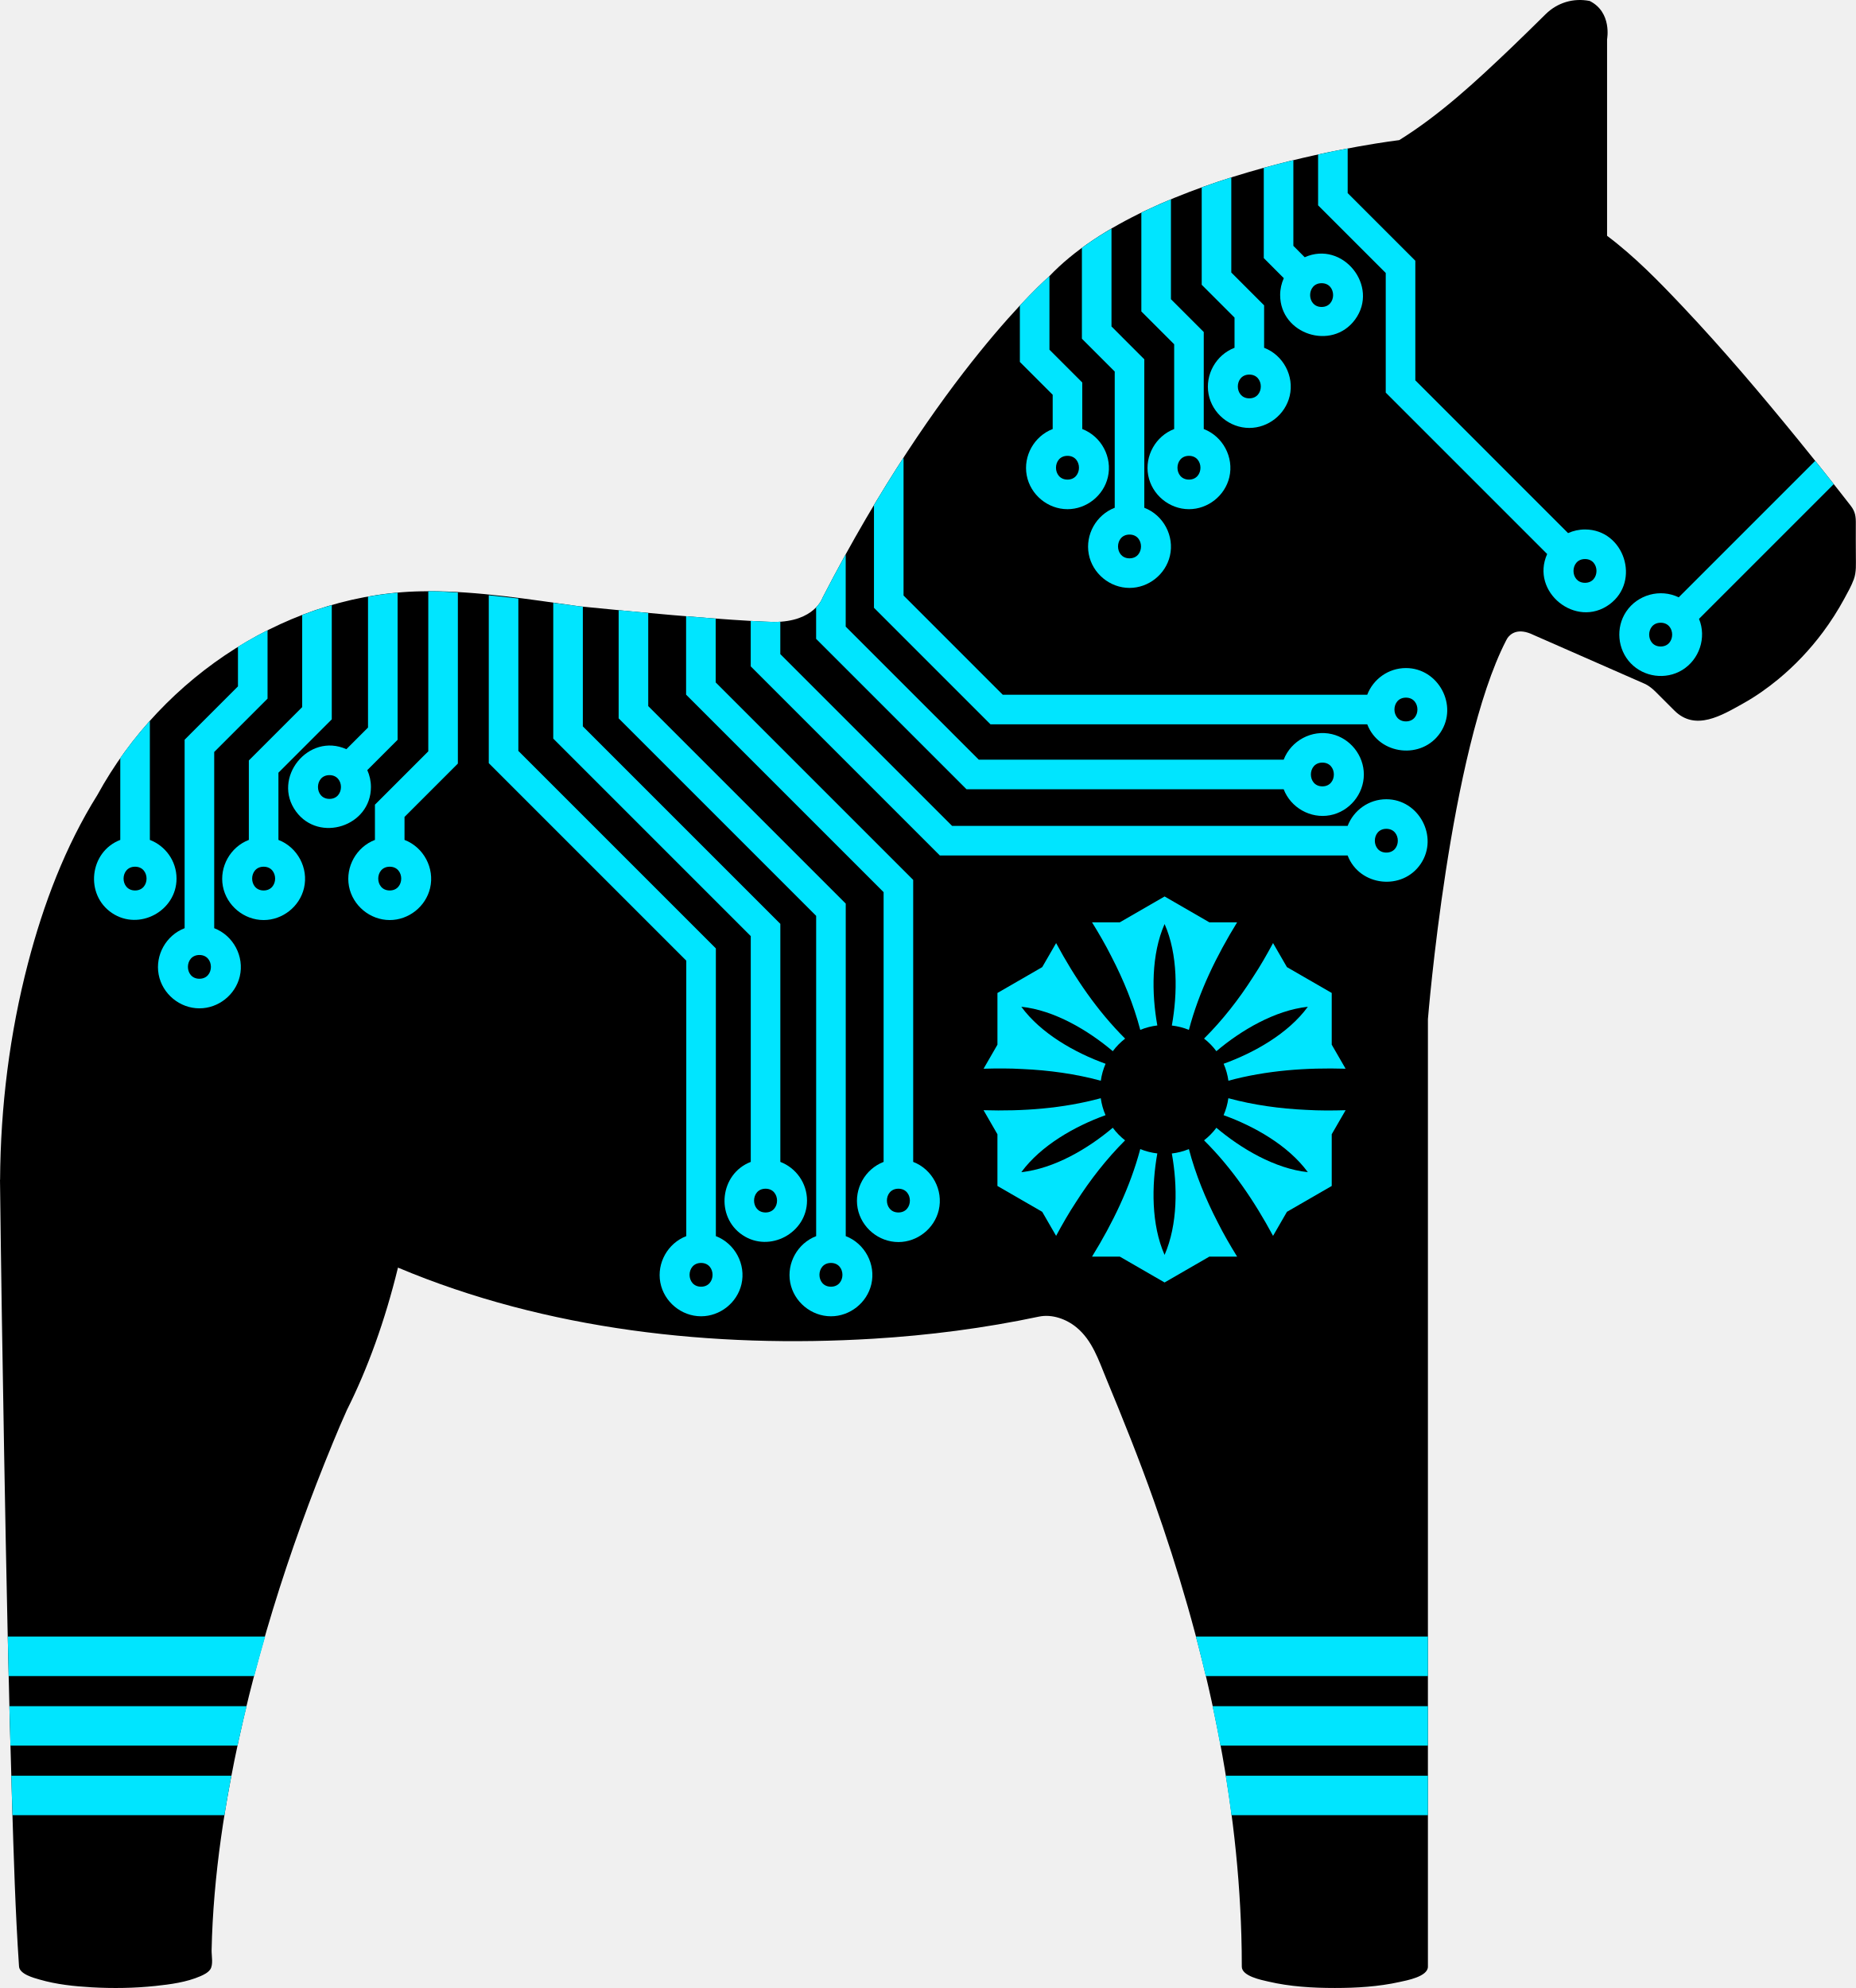
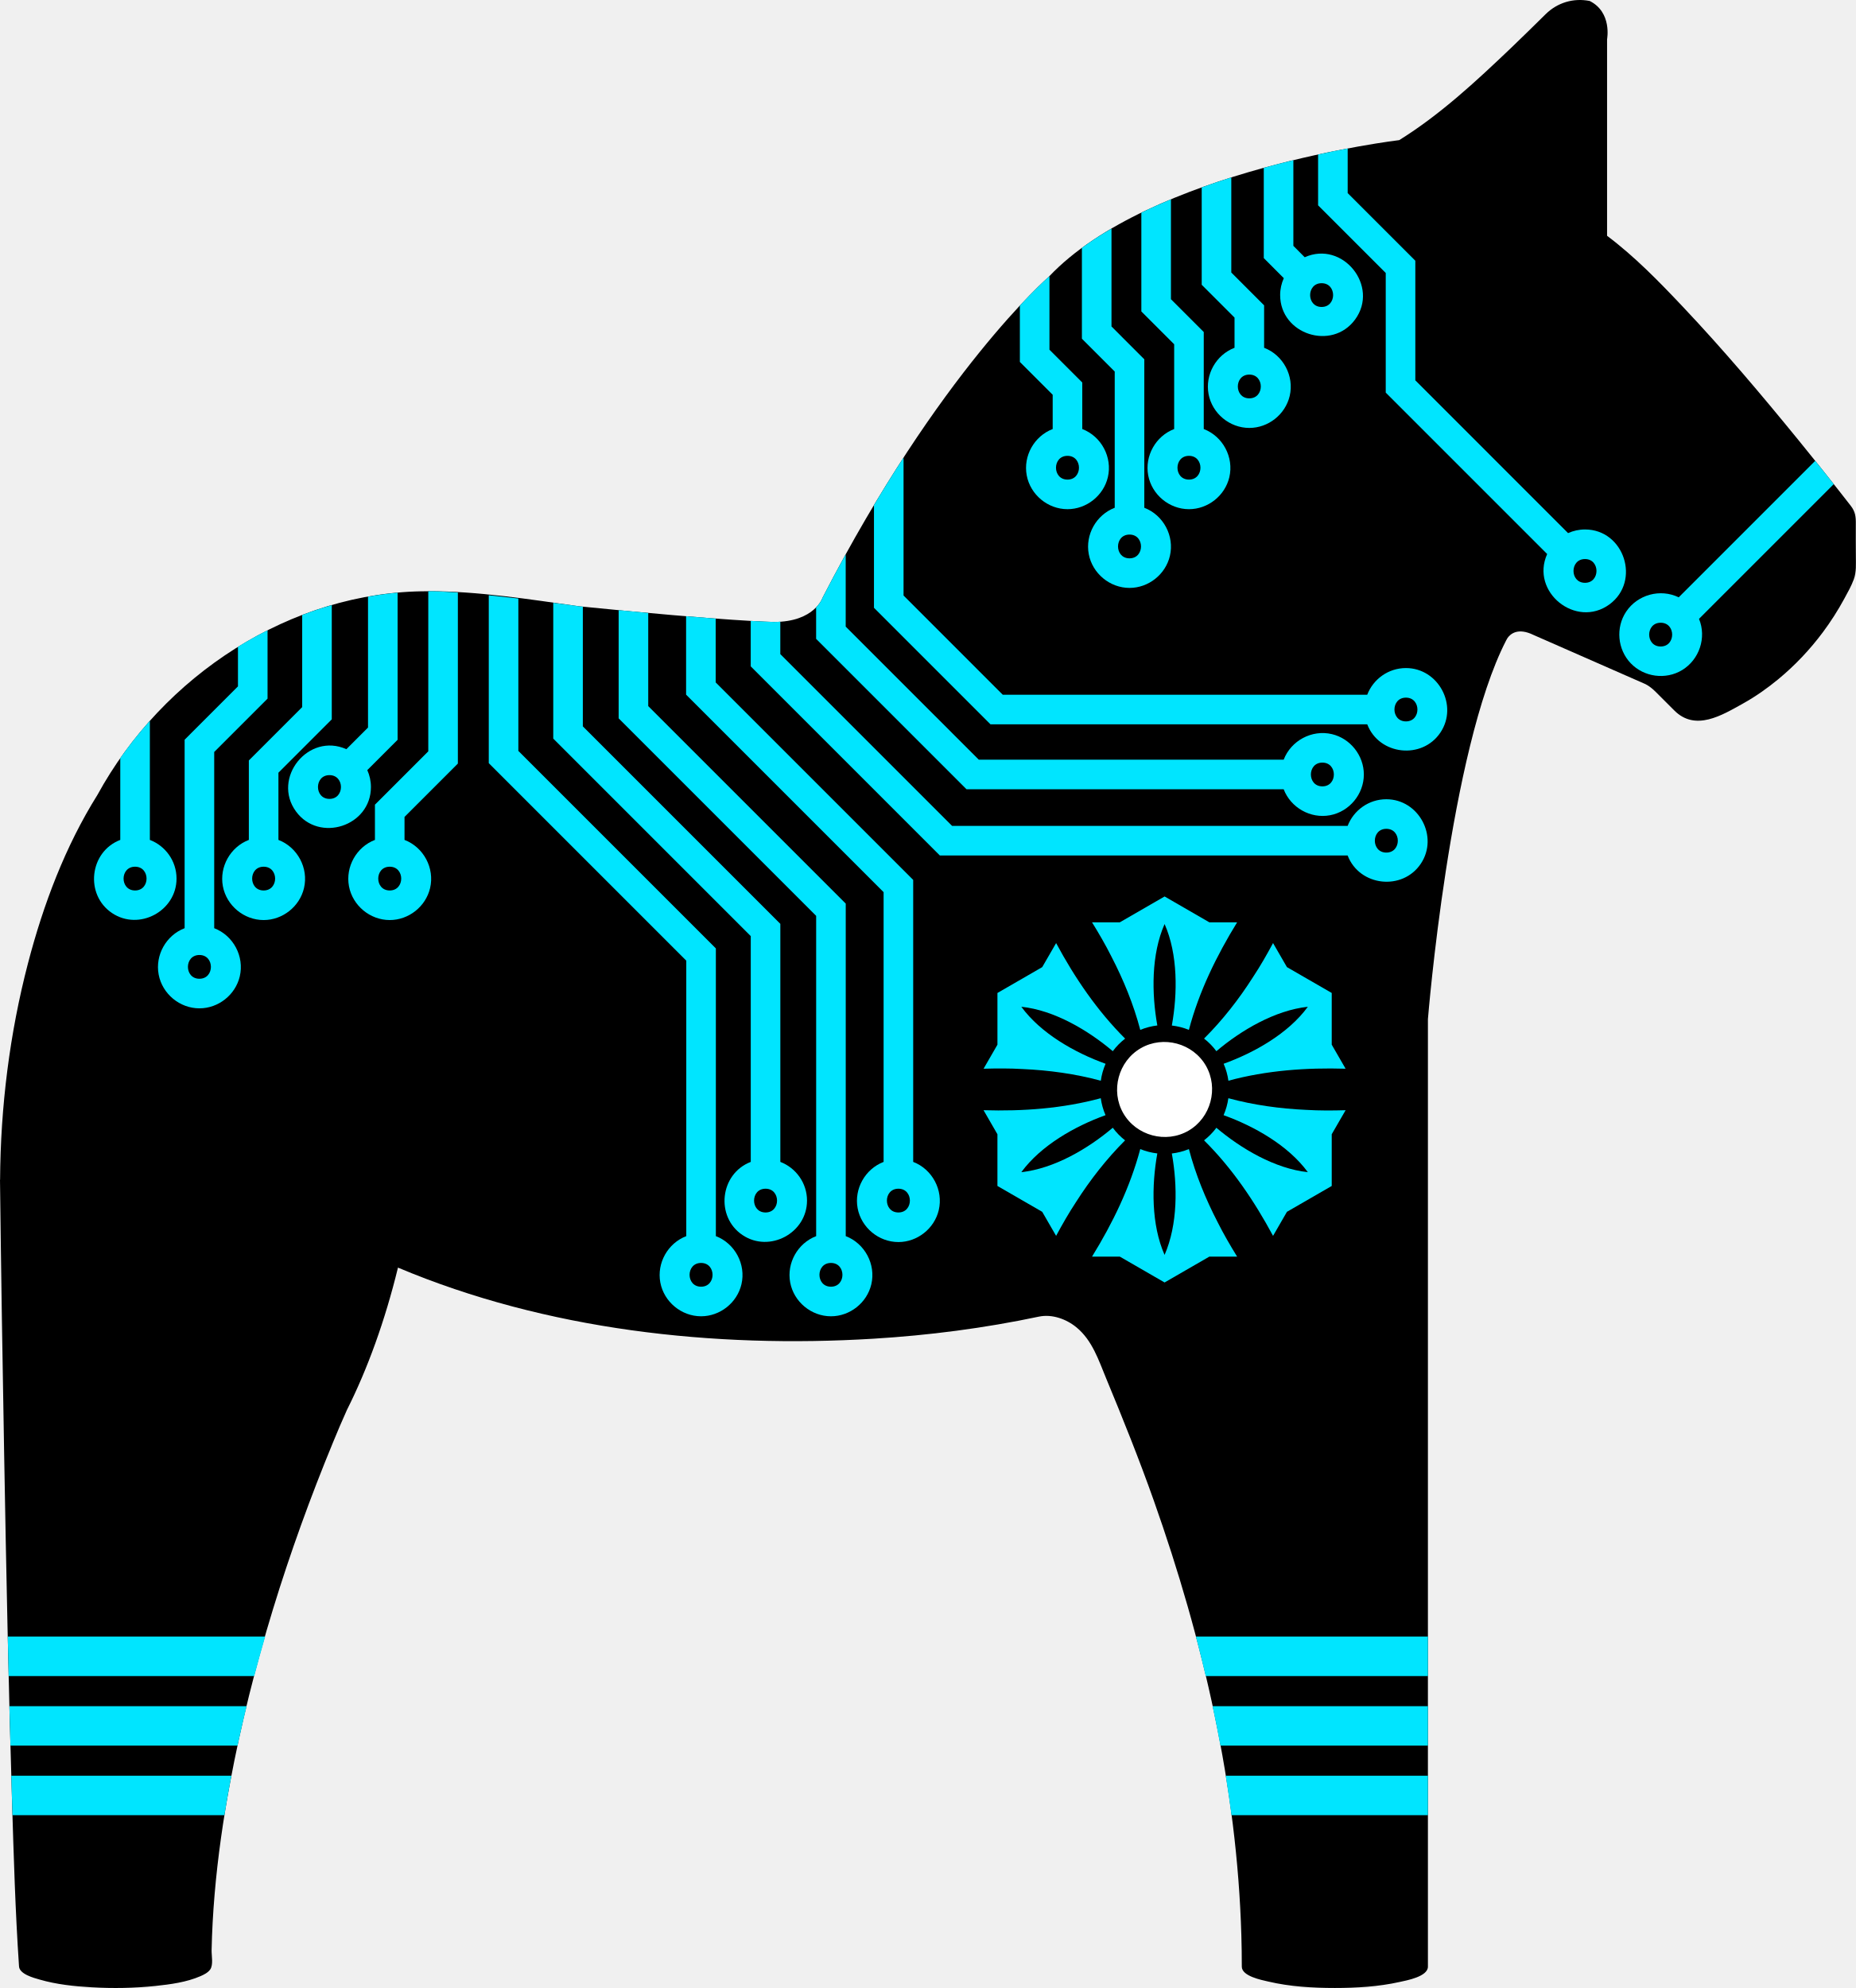
<svg xmlns="http://www.w3.org/2000/svg" version="1.1" id="Layer_13" x="0px" y="0px" width="266.746px" height="285.728px" viewBox="0 0 266.746 285.728" enable-background="new 0 0 266.746 285.728" xml:space="preserve">
  <path fill="#000000" d="M266.736,79.937c0.004-1.537-0.028-3.075-0.007-4.611c0.016-1.046-0.065-1.778-0.725-2.628  c-0.57-0.735-1.144-1.468-1.718-2.199c-1.914-2.434-3.849-4.85-5.805-7.25c-5.34-6.554-10.811-13.021-16.618-19.167  c-3.4-3.599-6.913-7.213-10.884-10.191V5.639c0,0,0.75-3.875-2.5-5.5c-2.339-0.46-4.635,0.232-6.325,1.894  c-1.67,1.64-3.331,3.287-5.024,4.902c-4.979,4.749-10.158,9.56-16.025,13.205c0,0-35.85,4.267-50.362,19.633  c0,0-15.763,13.617-32.513,46.117c0,0-1.125,3.5-7,3.5c0,0-6.498-0.079-28-2.25c-7.162-1.008-14.506-2.175-21.75-2.175l0.012,0.014  c-19.722-0.029-38.144,12.169-47.482,29.259c-4.636,7.404-7.769,15.726-9.972,24.15c-2.656,10.159-3.961,20.681-4.026,31.176  L0,169.556c0.154,13.16,0.365,26.319,0.598,39.479c0.294,16.649,0.625,33.301,1.134,49.945c0.241,7.859,0.467,15.729,0.998,23.576  c0,1.179,2.145,1.722,2.974,1.962c2.418,0.701,4.973,0.966,7.478,1.11c3.055,0.175,6.135,0.126,9.178-0.196  c2.152-0.229,4.432-0.53,6.436-1.398c0.505-0.219,1.075-0.497,1.407-0.955c0.485-0.669,0.194-1.985,0.21-2.762  c0.055-2.692,0.205-5.383,0.433-8.065c0.46-5.402,1.235-10.776,2.234-16.104c3.137-16.735,8.31-33.165,14.806-48.895  c0.632-1.532,1.274-3.061,1.96-4.569l-0.002-0.002c2.975-5.91,5.49-12.844,7.355-20.494c21.322,8.983,45.372,11.616,68.322,10.221  c8.001-0.486,15.976-1.519,23.819-3.18l0.001,0.001c1.889-0.387,3.938,0.359,5.386,1.556c2.278,1.88,3.179,4.726,4.271,7.359  c2.401,5.789,4.735,11.602,6.827,17.511c7.105,20.067,11.975,41.16,12.59,62.498c0.043,1.468,0.064,2.936,0.064,4.403v0.104  c0,1.377,2.863,1.919,3.791,2.137c3.121,0.734,6.387,0.927,9.584,0.927c3.114,0,6.282-0.188,9.329-0.868  c0.959-0.214,4.046-0.756,4.046-2.195v-0.104V146.483c0,0,3.115-38.671,11.238-54.426c0,0,0.004-0.01,0.01-0.021  c0.064-0.109,0.125-0.222,0.189-0.331c0.402-0.577,1.476-1.556,3.75-0.441l15.938,7c0,0,0.688,0.25,1.625,1.188l2.662,2.662  c3.033,3.038,6.827,0.7,9.876-0.999c1.793-0.998,3.481-2.185,5.063-3.49c2.405-1.986,4.563-4.269,6.426-6.771  c1.135-1.526,2.159-3.133,3.067-4.804c0.488-0.898,1.018-1.827,1.368-2.79C266.831,82.193,266.734,81.05,266.736,79.937  C266.74,78.501,266.734,81.225,266.736,79.937z" />
  <path fill="#00e5ff" d="M40.017,120.716v-9.659l7.667-7.667V86.967c-1.426,0.411-2.845,0.883-4.252,1.421v13.242l-7.667,7.667  v11.419c-2.655,1.018-4.256,3.862-3.732,6.66c0.521,2.781,3.03,4.86,5.858,4.86c2.729,0,5.177-1.937,5.802-4.595  C44.368,124.772,42.766,121.771,40.017,120.716z M37.891,127.984c-2.202,0-2.202-3.415,0-3.415S40.093,127.984,37.891,127.984z" />
  <path fill="#00e5ff" d="M64.767,85.09c-1.069-0.067-2.141-0.123-3.212-0.124v23.019l-7.667,7.667v5.064  c-2.655,1.018-4.256,3.862-3.732,6.66c0.521,2.781,3.03,4.86,5.858,4.86c2.729,0,5.177-1.937,5.802-4.595  c0.675-2.869-0.928-5.871-3.676-6.925v-3.304l7.667-7.667V85.161C65.46,85.136,65.114,85.116,64.767,85.09  C64.179,85.053,64.857,85.097,64.767,85.09z M56.014,127.984c-2.202,0-2.202-3.415,0-3.415S58.216,127.984,56.014,127.984z" />
  <path fill="#00e5ff" d="M53.313,113.115c0-0.866-0.19-1.687-0.523-2.43l4.356-4.356V85.182c-1.416,0.127-2.834,0.321-4.252,0.573  v18.813l-3.111,3.111c-5.458-2.449-10.76,4.152-7.238,8.954C45.874,121.17,53.313,118.751,53.313,113.115z M47.353,114.822  c-2.202,0-2.202-3.415,0-3.415S49.555,114.822,47.353,114.822z" />
  <path fill="#00e5ff" d="M25.372,126.277c0-2.537-1.596-4.702-3.834-5.561v-17.121c-1.542,1.727-2.963,3.518-4.252,5.363v11.757  c-4.438,1.702-5.125,7.881-1.177,10.519C19.993,133.831,25.372,130.94,25.372,126.277z M19.412,127.984  c-2.202,0-2.202-3.415,0-3.415S21.614,127.984,19.412,127.984z" />
  <path fill="#00e5ff" d="M30.787,133.405v-25.327l7.667-7.667v-9.824c-1.438,0.723-2.858,1.51-4.252,2.372v5.691l-7.667,7.667v27.088  c-2.655,1.019-4.256,3.862-3.732,6.66c0.521,2.781,3.03,4.86,5.858,4.86c2.729,0,5.177-1.938,5.802-4.595  C35.138,137.461,33.535,134.459,30.787,133.405z M28.661,140.673c-2.202,0-2.202-3.415,0-3.415S30.863,140.673,28.661,140.673z" />
  <path fill="#00e5ff" d="M102.888,177.664v-41.352l-28.387-28.387V86.022c-1.379-0.161-2.821-0.32-4.252-0.465v24.13l28.387,28.387  v39.59c-2.655,1.02-4.256,3.862-3.732,6.661c0.521,2.781,3.031,4.859,5.858,4.859c2.729,0,5.177-1.937,5.802-4.594  C107.239,181.721,105.636,178.719,102.888,177.664z M100.762,184.933c-2.203,0-2.202-3.415,0-3.415S102.965,184.933,100.762,184.933  z" />
  <path fill="#00e5ff" d="M121.555,177.664v-47.792l-28.387-28.387V88.096c-1.331-0.121-2.741-0.252-4.252-0.397v15.548l28.387,28.387  v46.031c-2.655,1.02-4.256,3.862-3.732,6.661c0.521,2.781,3.031,4.859,5.858,4.859c2.729,0,5.177-1.937,5.802-4.594  C125.906,181.721,124.303,178.719,121.555,177.664z M119.429,184.933c-2.203,0-2.202-3.415,0-3.415S121.632,184.933,119.429,184.933  z" />
  <path fill="#00e5ff" d="M131.249,166.995v-40.53l-28.387-28.387v-9.173c-1.25-0.093-2.664-0.204-4.252-0.335v11.27l28.387,28.387  v38.769c-2.655,1.02-4.256,3.861-3.732,6.66c0.521,2.781,3.03,4.86,5.858,4.86c2.729,0,5.177-1.938,5.802-4.595  C135.6,171.051,133.996,168.05,131.249,166.995z M129.123,174.264c-2.202,0-2.203-3.415,0-3.415S131.325,174.264,129.123,174.264z" />
  <path fill="#00e5ff" d="M115.99,172.556c0-2.536-1.596-4.701-3.834-5.561v-34.213l-28.387-28.386V87.193  c-0.182-0.019-0.355-0.036-0.539-0.054c0,0-1.482-0.21-3.713-0.499v19.516l28.387,28.387v32.452  c-4.438,1.704-5.125,7.881-1.177,10.52C110.611,180.11,115.99,177.219,115.99,172.556z M110.03,174.264  c-2.202,0-2.203-3.415,0-3.415S112.232,174.264,110.03,174.264z" />
  <path fill="#00e5ff" d="M199.252,114.872c-2.536,0-4.702,1.596-5.562,3.833h-56.846l-24.693-24.693v-4.658  c-0.295,0.02-0.599,0.035-0.922,0.035c0,0-0.955-0.012-3.33-0.147v6.532l27.184,27.183h58.607c1.704,4.438,7.882,5.125,10.521,1.177  C206.807,120.25,203.916,114.872,199.252,114.872z M199.252,122.539c-2.202,0-2.202-3.415,0-3.415S201.455,122.539,199.252,122.539z  " />
  <path fill="#00e5ff" d="M202.07,96.017c-2.536,0-4.702,1.596-5.562,3.833H144.12l-14.256-14.256V65.766  c-1.385,2.134-2.805,4.406-4.252,6.828v14.762l16.746,16.747h54.15c1.704,4.438,7.882,5.125,10.521,1.177  C209.625,101.395,206.733,96.017,202.07,96.017z M202.07,103.684c-2.202,0-2.202-3.415,0-3.415S204.272,103.684,202.07,103.684z" />
  <path fill="#00e5ff" d="M184.499,113.44c1.02,2.655,3.863,4.256,6.661,3.732c2.781-0.521,4.86-3.03,4.86-5.858  c0-2.729-1.938-5.177-4.595-5.802c-2.869-0.675-5.871,0.928-6.927,3.676h-43.819L121.55,90.06V79.666  c-1.1,1.994-2.208,4.064-3.32,6.223c0,0-0.213,0.658-0.932,1.404v4.528l21.619,21.619H184.499z M190.06,109.606  c2.202,0,2.202,3.415,0,3.415S187.858,109.606,190.06,109.606z" />
  <path fill="#00e5ff" d="M151.299,61.663c-2.655,1.018-4.257,3.862-3.732,6.66c0.521,2.781,3.03,4.86,5.858,4.86  c2.729,0,5.177-1.937,5.803-4.595c0.675-2.869-0.929-5.871-3.677-6.925v-6.687l-4.717-4.717V39.682  c-0.029,0.031-0.063,0.06-0.092,0.091c0,0-1.537,1.328-4.16,4.143v8.105l4.717,4.717V61.663z M153.425,65.516  c2.202,0,2.202,3.415,0,3.415S151.223,65.516,153.425,65.516z" />
  <path fill="#00e5ff" d="M160.215,72.979c-2.655,1.019-4.257,3.862-3.732,6.66c0.521,2.781,3.03,4.86,5.858,4.86  c2.729,0,5.177-1.937,5.803-4.595c0.675-2.869-0.929-5.871-3.677-6.925V51.639l-4.717-4.717V32.854  c-1.486,0.87-2.915,1.79-4.252,2.771v13.057l4.717,4.717V72.979z M162.341,76.832c2.202,0,2.202,3.415,0,3.415  S160.139,76.832,162.341,76.832z" />
  <path fill="#00e5ff" d="M168.759,61.663c-2.655,1.018-4.257,3.862-3.732,6.66c0.521,2.781,3.03,4.86,5.858,4.86  c2.729,0,5.177-1.937,5.802-4.595c0.676-2.869-0.928-5.871-3.676-6.925V47.719l-4.717-4.717V28.647  c-1.44,0.6-2.86,1.239-4.252,1.916v14.2l4.717,4.717V61.663z M170.885,65.516c2.202,0,2.202,3.415,0,3.415  S168.683,65.516,170.885,65.516z" />
  <path fill="#00e5ff" d="M177.434,49.985c-2.655,1.019-4.257,3.862-3.732,6.66c0.521,2.781,3.03,4.86,5.858,4.86  c2.729,0,5.177-1.937,5.803-4.595c0.675-2.869-0.929-5.871-3.677-6.925v-6.1l-4.717-4.717V25.497  c-1.409,0.445-2.83,0.923-4.252,1.435V40.93l4.717,4.717V49.985z M179.56,53.838c2.202,0,2.202,3.415,0,3.415  S177.358,53.838,179.56,53.838z" />
  <path fill="#00e5ff" d="M183.991,42.41c0,5.636,7.439,8.055,10.769,3.518c3.522-4.802-1.779-11.4-7.237-8.955l-1.633-1.637V23.022  c-1.372,0.333-2.793,0.697-4.252,1.098v12.975l2.878,2.884C184.181,40.723,183.991,41.544,183.991,42.41  C183.991,45.696,183.991,41.544,183.991,42.41z M189.951,40.703c2.202,0,2.202,3.415,0,3.415S187.749,40.703,189.951,40.703z" />
  <path fill="#00e5ff" d="M227.805,76.098c-0.866,0-1.688,0.19-2.431,0.523l-21.955-21.956V37.474l-9.722-9.721v-6.416  c-1.295,0.245-2.725,0.534-4.252,0.866v7.31l9.722,9.722v17.192l23.201,23.2c-2.453,5.458,4.154,10.759,8.954,7.238  C235.861,83.537,233.441,76.098,227.805,76.098z M227.805,83.765c-2.202,0-2.202-3.415,0-3.415S230.007,83.765,227.805,83.765z" />
  <path fill="#00e5ff" d="M263.56,69.578c-0.775-0.982-1.67-2.106-2.666-3.347l-19.621,19.621c-2.653-1.287-5.915-0.39-7.55,2.056  c-1.533,2.295-1.251,5.43,0.655,7.421c1.906,1.99,5.024,2.412,7.385,0.981c2.481-1.504,3.541-4.675,2.429-7.365L263.56,69.578z   M238.682,92.918c-2.202,0-2.202-3.415,0-3.415S240.884,92.918,238.682,92.918z" />
  <path fill="#00e5ff" d="M147.026,153.653c3.764,0.17,7.552,0.688,11.19,1.677c0.114-0.84,0.347-1.66,0.684-2.438  c-4.396-1.582-9.295-4.346-12.109-8.194c4.73,0.492,9.591,3.378,13.146,6.385c0.496-0.672,1.092-1.277,1.775-1.806  c-4.015-3.997-7.247-8.755-9.921-13.731L149.796,139l-6.438,3.717v7.433l-1.993,3.454  C143.251,153.552,145.141,153.539,147.026,153.653C148.154,153.704,145.896,153.585,147.026,153.653z" />
  <path fill="#00e5ff" d="M154.664,172.747c2.026-3.177,4.375-6.182,7.041-8.848c-0.658-0.511-1.255-1.115-1.769-1.813  c-3.569,3.016-8.408,5.87-13.147,6.386c2.826-3.848,7.704-6.604,12.105-8.193c-0.347-0.792-0.571-1.611-0.685-2.438  c-5.463,1.485-11.206,1.895-16.847,1.725l1.995,3.457v7.431l6.437,3.716l1.996,3.457  C152.683,175.965,153.624,174.322,154.664,172.747C155.271,171.795,154.041,173.69,154.664,172.747z" />
  <path fill="#00e5ff" d="M175.017,175.68c-1.73-3.344-3.184-6.883-4.142-10.528c-0.799,0.327-1.623,0.54-2.452,0.635  c0.829,4.616,0.868,10.197-1.043,14.577c-1.928-4.366-1.869-9.979-1.043-14.585c-0.843-0.098-1.668-0.308-2.452-0.627  c-1.457,5.479-3.964,10.648-6.932,15.458l3.991-0.002l6.437,3.716l6.435-3.716l3.991,0.002  C176.816,179.003,175.863,177.369,175.017,175.68C174.498,174.676,175.523,176.69,175.017,175.68z" />
  <path fill="#00e5ff" d="M180.096,140.423c-2.022,3.176-4.372,6.19-7.042,8.848c0.66,0.51,1.256,1.117,1.771,1.813  c3.567-3.017,8.409-5.87,13.147-6.386c-2.806,3.848-7.716,6.613-12.105,8.193c0.347,0.792,0.572,1.61,0.686,2.437  c5.464-1.483,11.204-1.895,16.846-1.725l-1.995-3.454v-7.433L184.966,139l-1.996-3.455  C182.076,137.206,181.138,138.849,180.096,140.423C179.49,141.376,180.72,139.48,180.096,140.423z" />
  <path fill="#00e5ff" d="M159.744,137.491c1.731,3.343,3.186,6.885,4.142,10.53c0.799-0.328,1.623-0.54,2.452-0.635  c-0.826-4.603-0.882-10.215,1.044-14.578c1.927,4.362,1.872,9.986,1.042,14.587c0.843,0.097,1.667,0.306,2.452,0.625  c1.44-5.481,3.973-10.648,6.931-15.458l-3.988,0.002l-6.437-3.718l-6.437,3.716l-3.991,0.002  C157.946,134.169,158.899,135.803,159.744,137.491C160.263,138.494,159.238,136.48,159.744,137.491z" />
  <path fill="#00e5ff" d="M187.735,159.519c-3.763-0.173-7.55-0.69-11.188-1.677c-0.116,0.84-0.347,1.658-0.685,2.438  c4.396,1.583,9.297,4.346,12.11,8.195c-4.739-0.517-9.576-3.37-13.146-6.384c-0.496,0.67-1.092,1.276-1.774,1.806  c4.023,3.979,7.25,8.762,9.919,13.73l1.996-3.457l6.437-3.716v-7.435l1.995-3.453C191.511,159.623,189.62,159.631,187.735,159.519  C186.607,159.467,188.864,159.586,187.735,159.519z" />
-   <path fill="#000000" d="M173.313,153.162c-1.867-3.231-6.123-4.374-9.355-2.507c-3.232,1.866-4.374,6.123-2.508,9.355  c1.867,3.231,6.124,4.373,9.356,2.507C174.038,160.651,175.178,156.394,173.313,153.162  C171.42,149.887,175.203,156.437,173.313,153.162z" />
+   <path fill="#ffffff" d="M173.313,153.162c-1.867-3.231-6.123-4.374-9.355-2.507c-3.232,1.866-4.374,6.123-2.508,9.355  c1.867,3.231,6.124,4.373,9.356,2.507C174.038,160.651,175.178,156.394,173.313,153.162  C171.42,149.887,175.203,156.437,173.313,153.162z" />
  <path fill="#00e5ff" d="M1.792,260.892h30.463c0.305-1.902,0.641-3.794,1.002-5.67H1.621C1.677,257.16,1.734,259.055,1.792,260.892z  " />
  <path fill="#00e5ff" d="M1.5,250.892h32.639c0.413-1.916,0.851-3.807,1.305-5.67H1.354C1.401,247.139,1.451,249.031,1.5,250.892z" />
  <path fill="#00e5ff" d="M1.248,240.892h35.294c0.511-1.934,1.037-3.824,1.571-5.67H1.117C1.16,237.123,1.203,239.015,1.248,240.892z  " />
  <path fill="#00e5ff" d="M176.999,260.892h28.231v-5.67h-29.065C176.468,257.089,176.747,258.979,176.999,260.892z" />
  <path fill="#00e5ff" d="M175.408,250.892h29.822v-5.67h-30.953C174.676,247.079,175.051,248.974,175.408,250.892z" />
  <path fill="#00e5ff" d="M173.295,240.892h31.935v-5.67h-33.349C172.369,237.067,172.839,238.963,173.295,240.892z" />
</svg>
